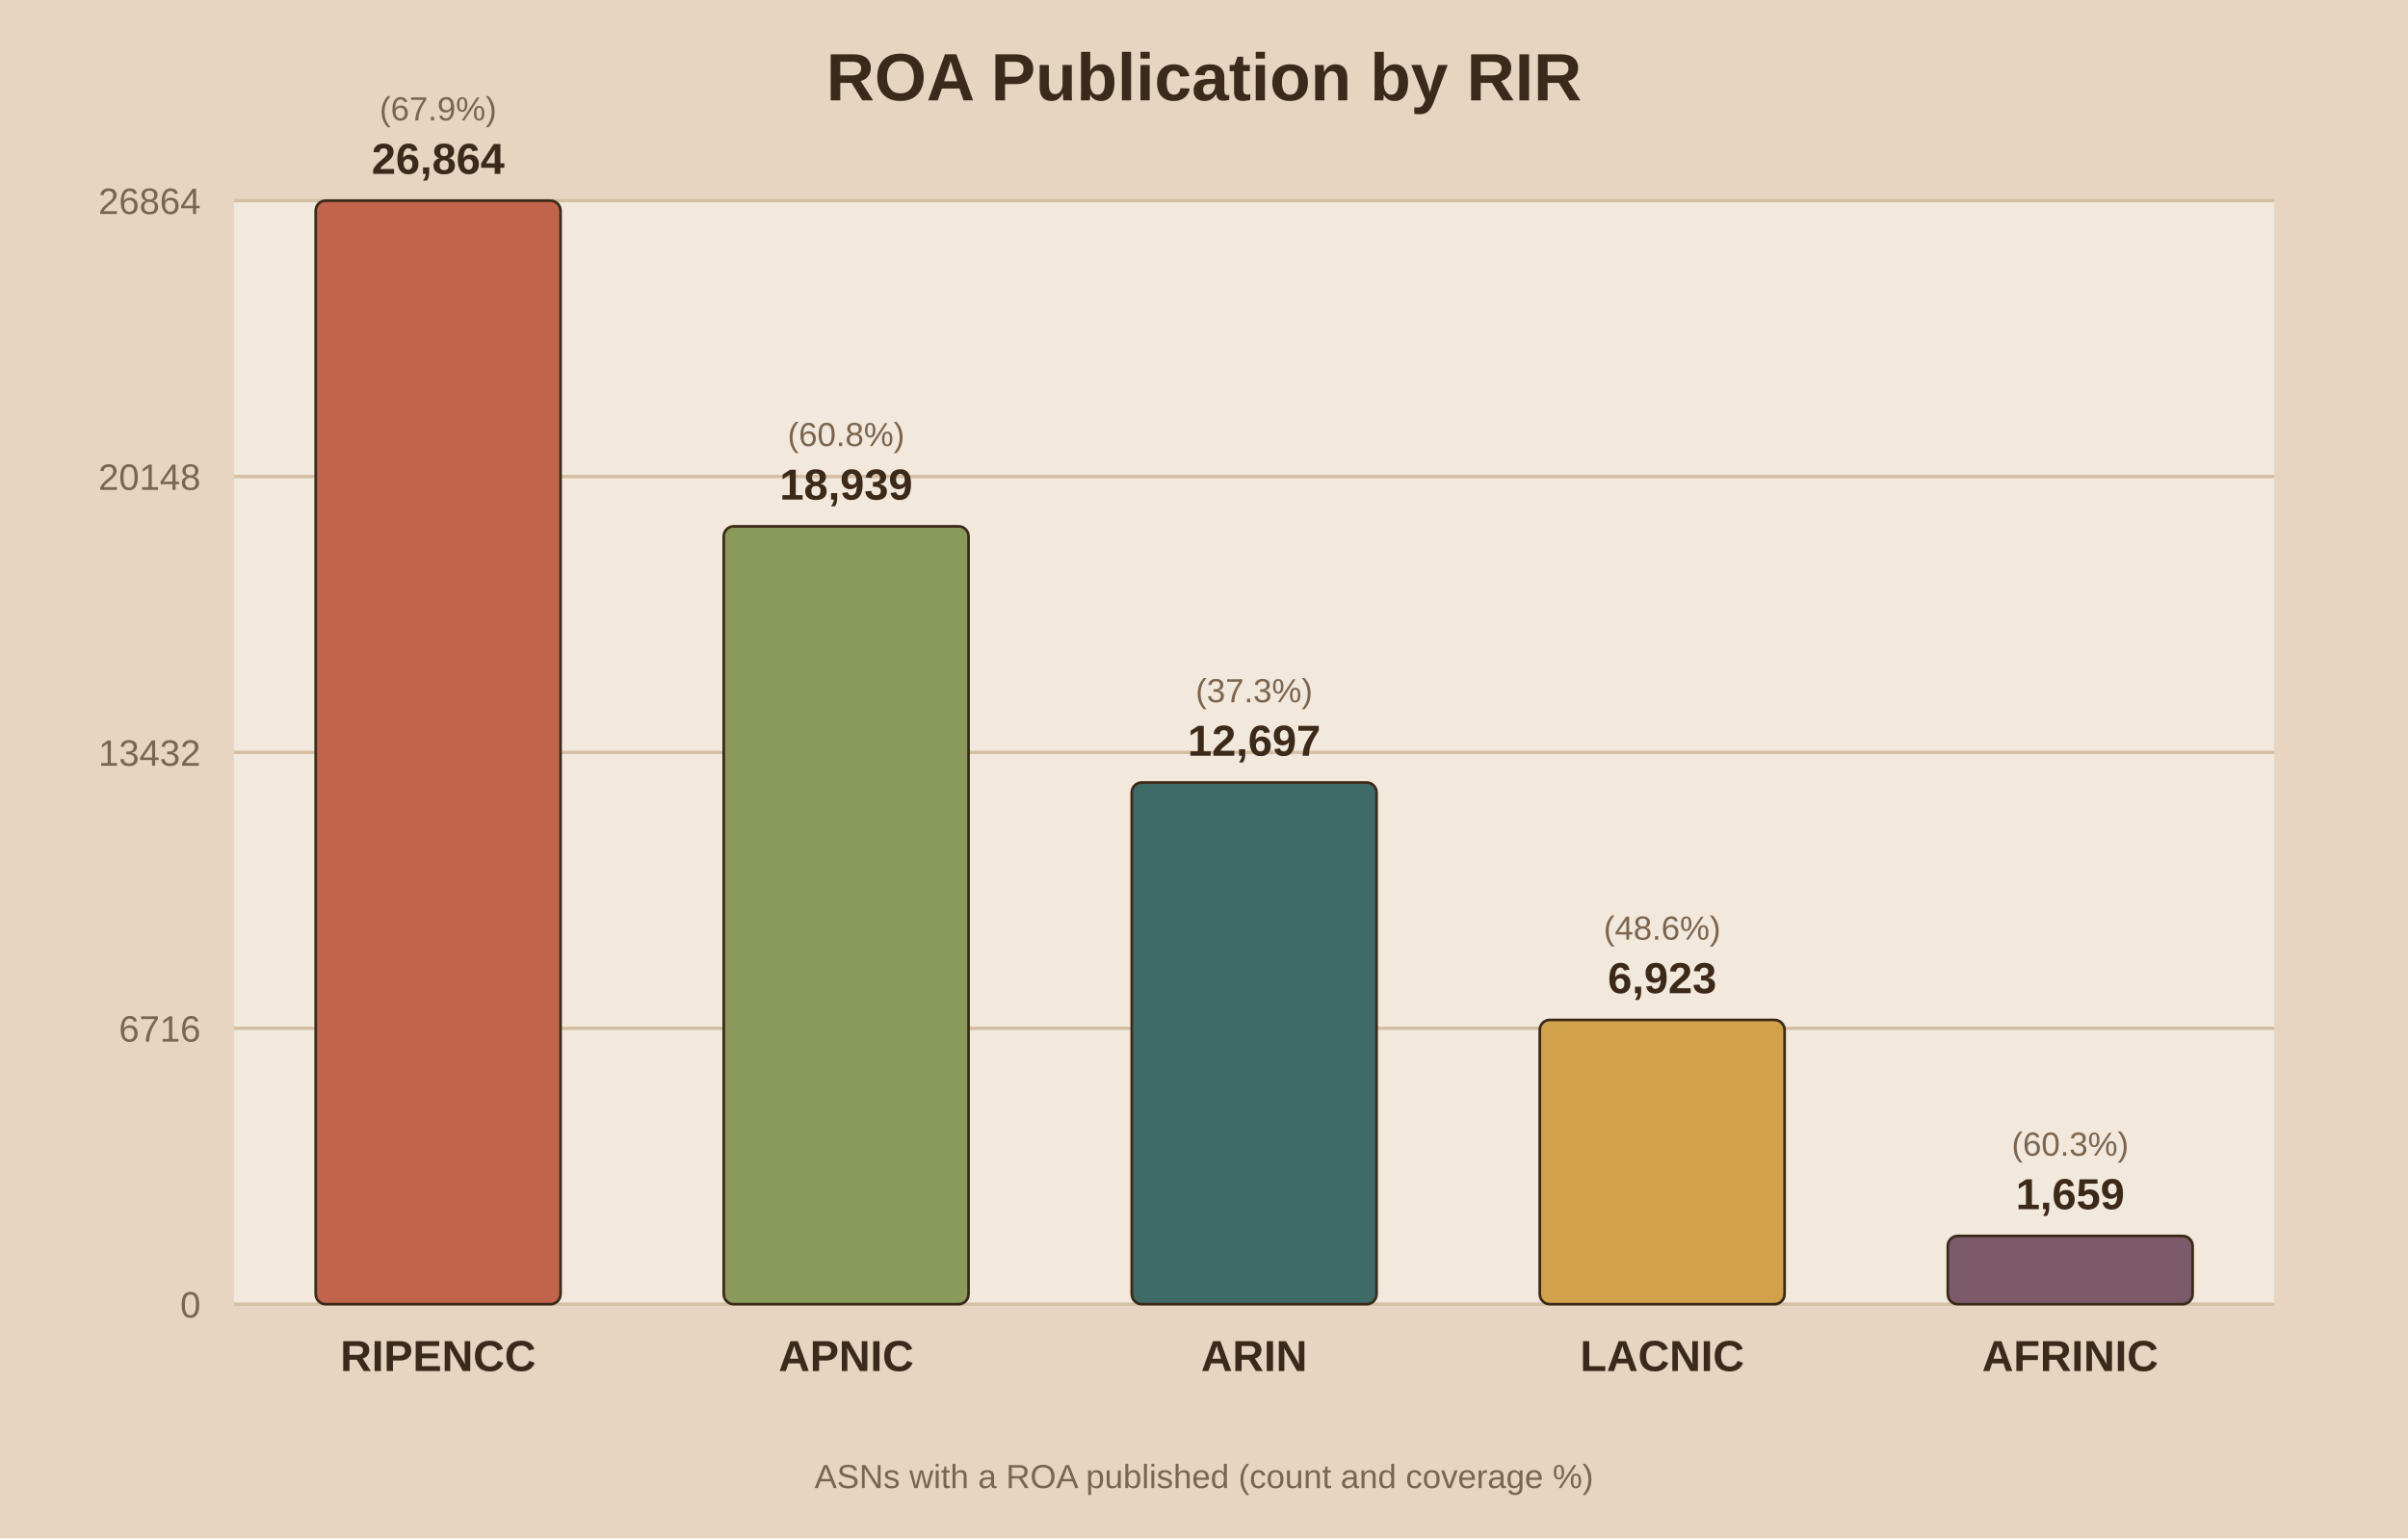
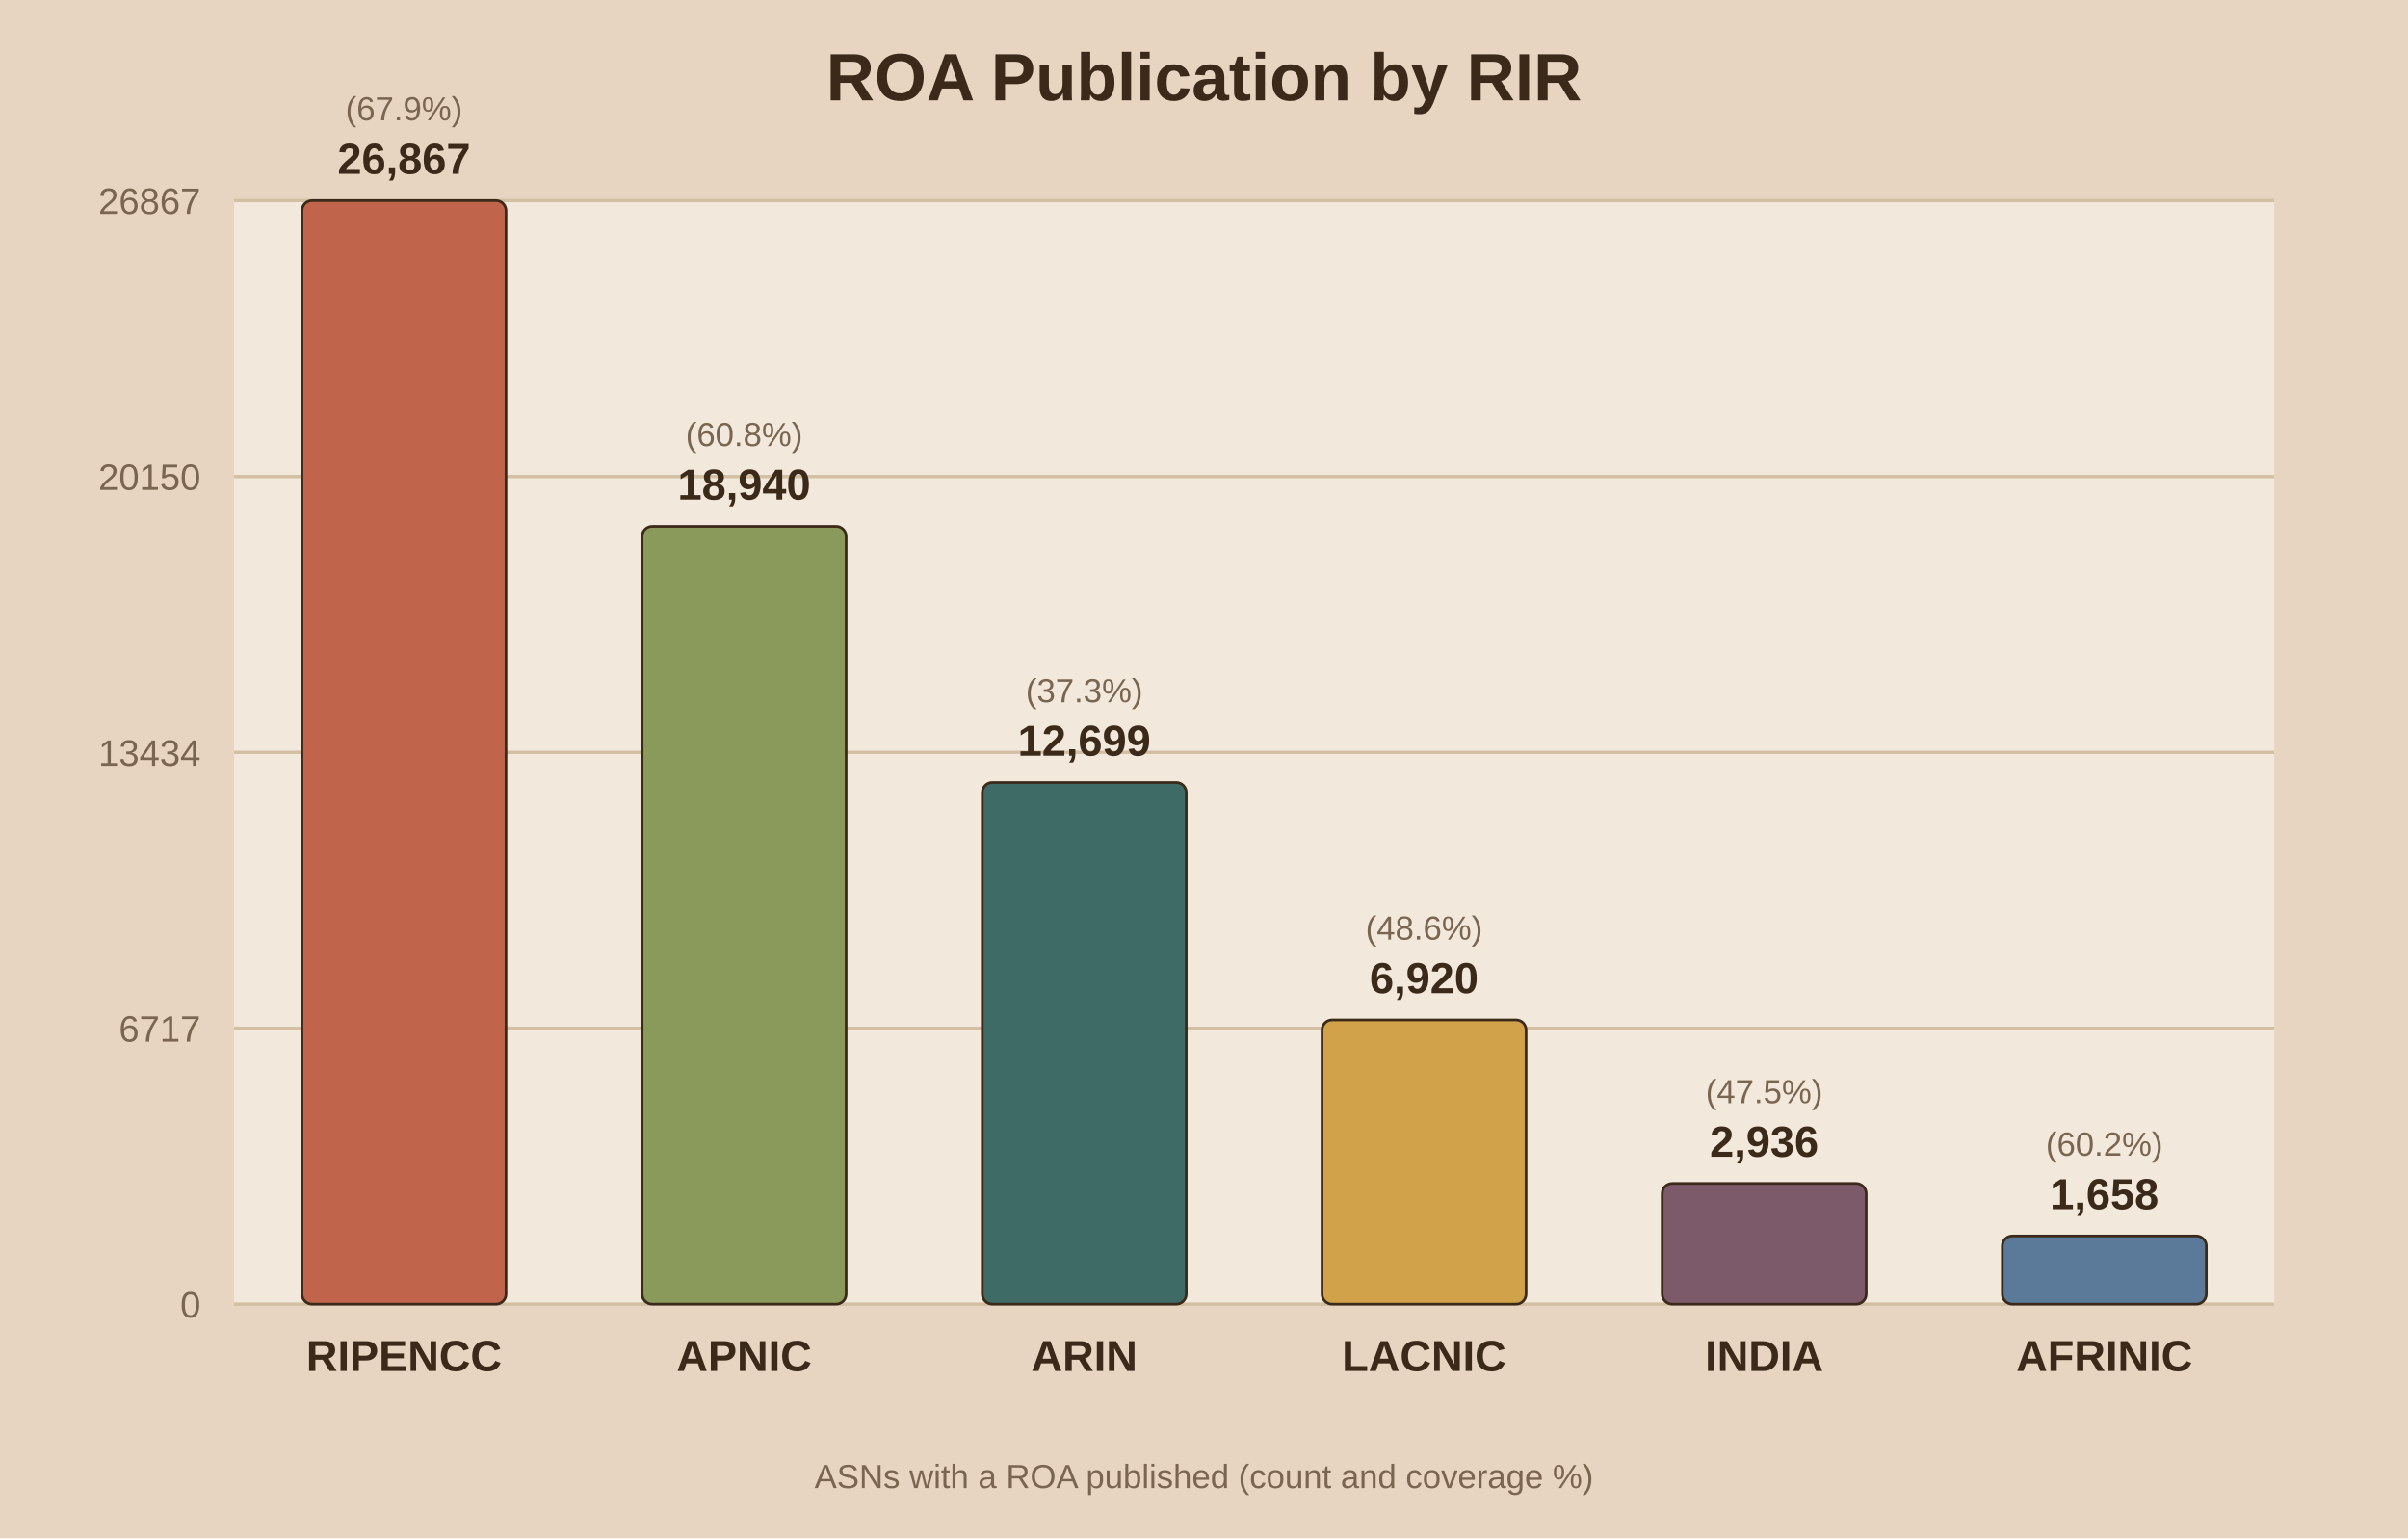
<svg xmlns="http://www.w3.org/2000/svg" viewBox="0 0 720 460">
  <rect width="720" height="460" fill="#e8d5c1" />
  <rect x="70" y="60" width="610" height="330" fill="#f2e8db" />
  <text x="360.0" y="30" text-anchor="middle" font-family="Arial" font-size="20" font-weight="bold" fill="#3b2a1a">ROA Publication by RIR</text>
  <line x1="70" y1="390.0" x2="680" y2="390.0" stroke="#d3bfa4" stroke-width="1" />
  <text x="60" y="394.0" text-anchor="end" font-family="Arial" font-size="11" fill="#7a6650">0</text>
  <line x1="70" y1="307.5" x2="680" y2="307.5" stroke="#d3bfa4" stroke-width="1" />
-   <text x="60" y="311.5" text-anchor="end" font-family="Arial" font-size="11" fill="#7a6650">6716</text>
+   <text x="60" y="311.5" text-anchor="end" font-family="Arial" font-size="11" fill="#7a6650">6717</text>
  <line x1="70" y1="225.0" x2="680" y2="225.0" stroke="#d3bfa4" stroke-width="1" />
-   <text x="60" y="229.0" text-anchor="end" font-family="Arial" font-size="11" fill="#7a6650">13432</text>
+   <text x="60" y="229.0" text-anchor="end" font-family="Arial" font-size="11" fill="#7a6650">13434</text>
  <line x1="70" y1="142.5" x2="680" y2="142.5" stroke="#d3bfa4" stroke-width="1" />
-   <text x="60" y="146.5" text-anchor="end" font-family="Arial" font-size="11" fill="#7a6650">20148</text>
+   <text x="60" y="146.5" text-anchor="end" font-family="Arial" font-size="11" fill="#7a6650">20150</text>
  <line x1="70" y1="60.0" x2="680" y2="60.0" stroke="#d3bfa4" stroke-width="1" />
-   <text x="60" y="64.0" text-anchor="end" font-family="Arial" font-size="11" fill="#7a6650">26864</text>
-   <rect x="94.4" y="60.0" width="73.2" height="330.0" fill="#c0654b" stroke="#3b2a1a" stroke-width="0.8" rx="3" />
-   <text x="131.0" y="52.0" text-anchor="middle" font-family="Arial" font-size="13" font-weight="bold" fill="#3b2a1a">26,864</text>
-   <text x="131.0" y="36.0" text-anchor="middle" font-family="Arial" font-size="10" fill="#7a6650">(67.9%)</text>
-   <text x="131.0" y="410.0" text-anchor="middle" font-family="Arial" font-size="13" font-weight="bold" fill="#3b2a1a">RIPENCC</text>
-   <rect x="216.4" y="157.4" width="73.2" height="232.6" fill="#8a9a5b" stroke="#3b2a1a" stroke-width="0.8" rx="3" />
-   <text x="253.0" y="149.4" text-anchor="middle" font-family="Arial" font-size="13" font-weight="bold" fill="#3b2a1a">18,939</text>
-   <text x="253.0" y="133.4" text-anchor="middle" font-family="Arial" font-size="10" fill="#7a6650">(60.8%)</text>
-   <text x="253.0" y="410.0" text-anchor="middle" font-family="Arial" font-size="13" font-weight="bold" fill="#3b2a1a">APNIC</text>
-   <rect x="338.4" y="234.0" width="73.2" height="156.0" fill="#3f6b66" stroke="#3b2a1a" stroke-width="0.8" rx="3" />
-   <text x="375.0" y="226.0" text-anchor="middle" font-family="Arial" font-size="13" font-weight="bold" fill="#3b2a1a">12,697</text>
-   <text x="375.0" y="210.0" text-anchor="middle" font-family="Arial" font-size="10" fill="#7a6650">(37.3%)</text>
-   <text x="375.0" y="410.0" text-anchor="middle" font-family="Arial" font-size="13" font-weight="bold" fill="#3b2a1a">ARIN</text>
-   <rect x="460.4" y="305.0" width="73.2" height="85.0" fill="#d1a24a" stroke="#3b2a1a" stroke-width="0.8" rx="3" />
-   <text x="497.0" y="297.0" text-anchor="middle" font-family="Arial" font-size="13" font-weight="bold" fill="#3b2a1a">6,923</text>
-   <text x="497.0" y="281.0" text-anchor="middle" font-family="Arial" font-size="10" fill="#7a6650">(48.6%)</text>
-   <text x="497.0" y="410.0" text-anchor="middle" font-family="Arial" font-size="13" font-weight="bold" fill="#3b2a1a">LACNIC</text>
-   <rect x="582.4" y="369.6" width="73.2" height="20.4" fill="#7d5a6a" stroke="#3b2a1a" stroke-width="0.8" rx="3" />
-   <text x="619.0" y="361.6" text-anchor="middle" font-family="Arial" font-size="13" font-weight="bold" fill="#3b2a1a">1,659</text>
-   <text x="619.0" y="345.6" text-anchor="middle" font-family="Arial" font-size="10" fill="#7a6650">(60.3%)</text>
-   <text x="619.0" y="410.0" text-anchor="middle" font-family="Arial" font-size="13" font-weight="bold" fill="#3b2a1a">AFRINIC</text>
+   <text x="60" y="64.0" text-anchor="end" font-family="Arial" font-size="11" fill="#7a6650">26867</text>
+   <rect x="90.3" y="60.0" width="61.0" height="330.0" fill="#c0654b" stroke="#3b2a1a" stroke-width="0.8" rx="3" />
+   <text x="120.8" y="52.0" text-anchor="middle" font-family="Arial" font-size="13" font-weight="bold" fill="#3b2a1a">26,867</text>
+   <text x="120.8" y="36.0" text-anchor="middle" font-family="Arial" font-size="10" fill="#7a6650">(67.9%)</text>
+   <text x="120.8" y="410.0" text-anchor="middle" font-family="Arial" font-size="13" font-weight="bold" fill="#3b2a1a">RIPENCC</text>
+   <rect x="192.0" y="157.4" width="61.0" height="232.6" fill="#8a9a5b" stroke="#3b2a1a" stroke-width="0.8" rx="3" />
+   <text x="222.5" y="149.4" text-anchor="middle" font-family="Arial" font-size="13" font-weight="bold" fill="#3b2a1a">18,940</text>
+   <text x="222.5" y="133.4" text-anchor="middle" font-family="Arial" font-size="10" fill="#7a6650">(60.8%)</text>
+   <text x="222.5" y="410.0" text-anchor="middle" font-family="Arial" font-size="13" font-weight="bold" fill="#3b2a1a">APNIC</text>
+   <rect x="293.7" y="234.0" width="61.0" height="156.0" fill="#3f6b66" stroke="#3b2a1a" stroke-width="0.8" rx="3" />
+   <text x="324.2" y="226.0" text-anchor="middle" font-family="Arial" font-size="13" font-weight="bold" fill="#3b2a1a">12,699</text>
+   <text x="324.2" y="210.0" text-anchor="middle" font-family="Arial" font-size="10" fill="#7a6650">(37.3%)</text>
+   <text x="324.2" y="410.0" text-anchor="middle" font-family="Arial" font-size="13" font-weight="bold" fill="#3b2a1a">ARIN</text>
+   <rect x="395.3" y="305.0" width="61.0" height="85.0" fill="#d1a24a" stroke="#3b2a1a" stroke-width="0.8" rx="3" />
+   <text x="425.8" y="297.0" text-anchor="middle" font-family="Arial" font-size="13" font-weight="bold" fill="#3b2a1a">6,920</text>
+   <text x="425.8" y="281.0" text-anchor="middle" font-family="Arial" font-size="10" fill="#7a6650">(48.6%)</text>
+   <text x="425.8" y="410.0" text-anchor="middle" font-family="Arial" font-size="13" font-weight="bold" fill="#3b2a1a">LACNIC</text>
+   <rect x="497.0" y="353.9" width="61.0" height="36.1" fill="#7d5a6a" stroke="#3b2a1a" stroke-width="0.8" rx="3" />
+   <text x="527.5" y="345.9" text-anchor="middle" font-family="Arial" font-size="13" font-weight="bold" fill="#3b2a1a">2,936</text>
+   <text x="527.5" y="329.9" text-anchor="middle" font-family="Arial" font-size="10" fill="#7a6650">(47.5%)</text>
+   <text x="527.5" y="410.0" text-anchor="middle" font-family="Arial" font-size="13" font-weight="bold" fill="#3b2a1a">INDIA</text>
+   <rect x="598.7" y="369.6" width="61.0" height="20.4" fill="#5b7a99" stroke="#3b2a1a" stroke-width="0.8" rx="3" />
+   <text x="629.2" y="361.6" text-anchor="middle" font-family="Arial" font-size="13" font-weight="bold" fill="#3b2a1a">1,658</text>
+   <text x="629.2" y="345.6" text-anchor="middle" font-family="Arial" font-size="10" fill="#7a6650">(60.2%)</text>
+   <text x="629.2" y="410.0" text-anchor="middle" font-family="Arial" font-size="13" font-weight="bold" fill="#3b2a1a">AFRINIC</text>
  <text x="360.0" y="445" text-anchor="middle" font-family="Arial" font-size="10" fill="#7a6650">ASNs with a ROA published (count and coverage %)</text>
</svg>
